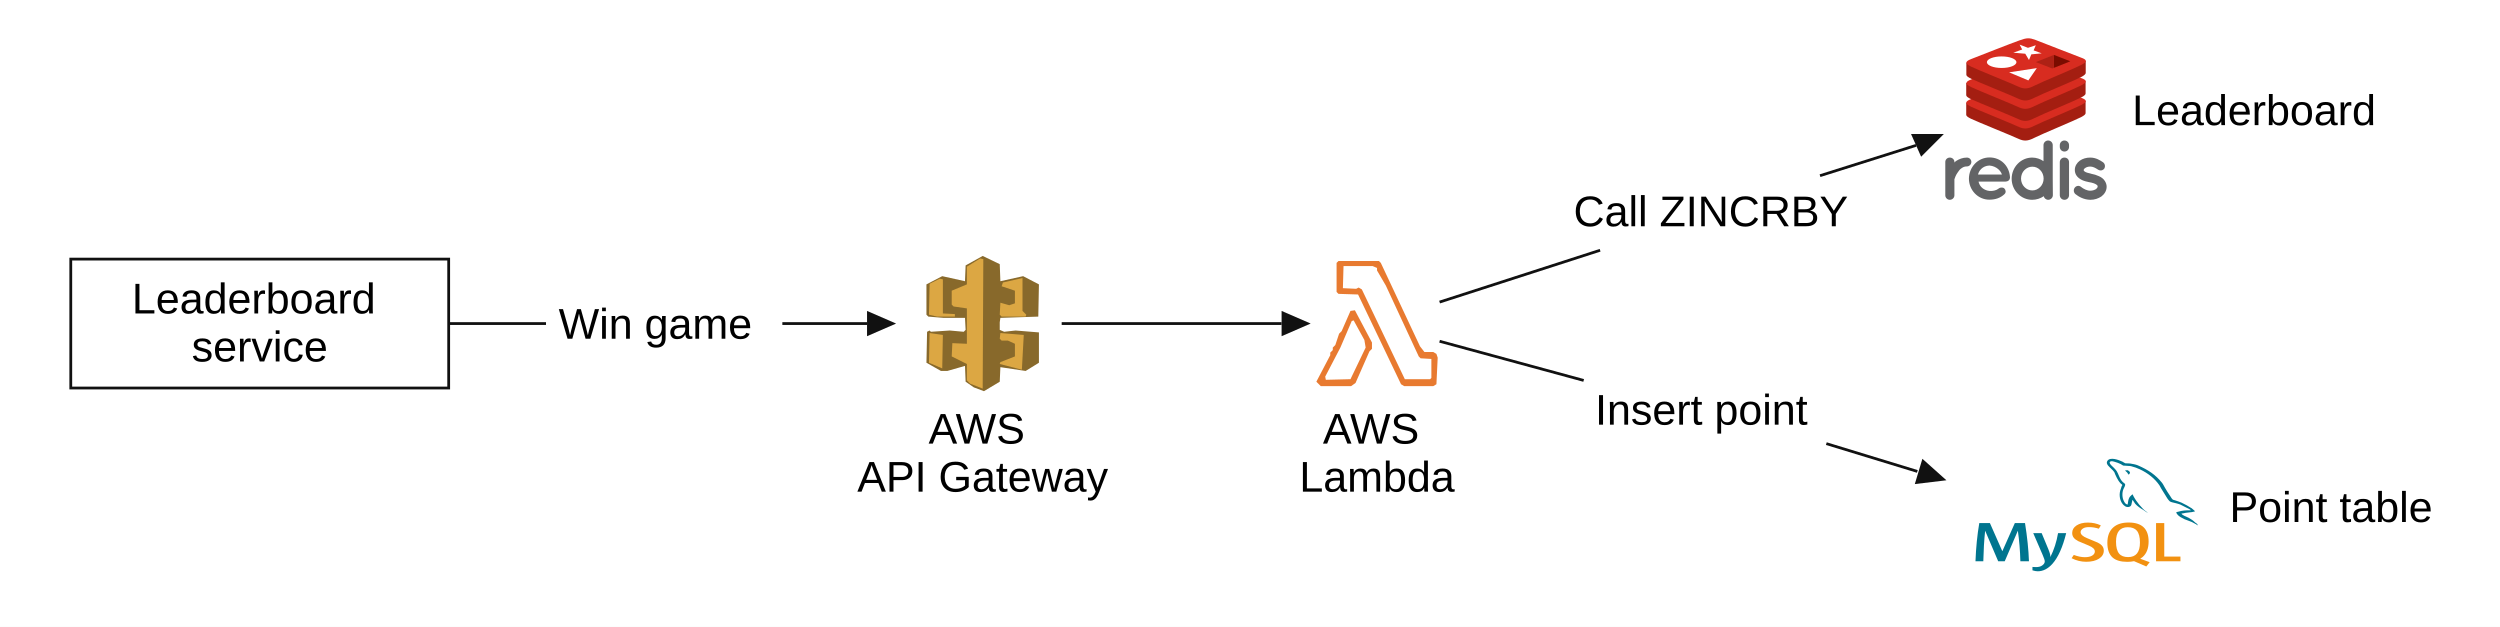
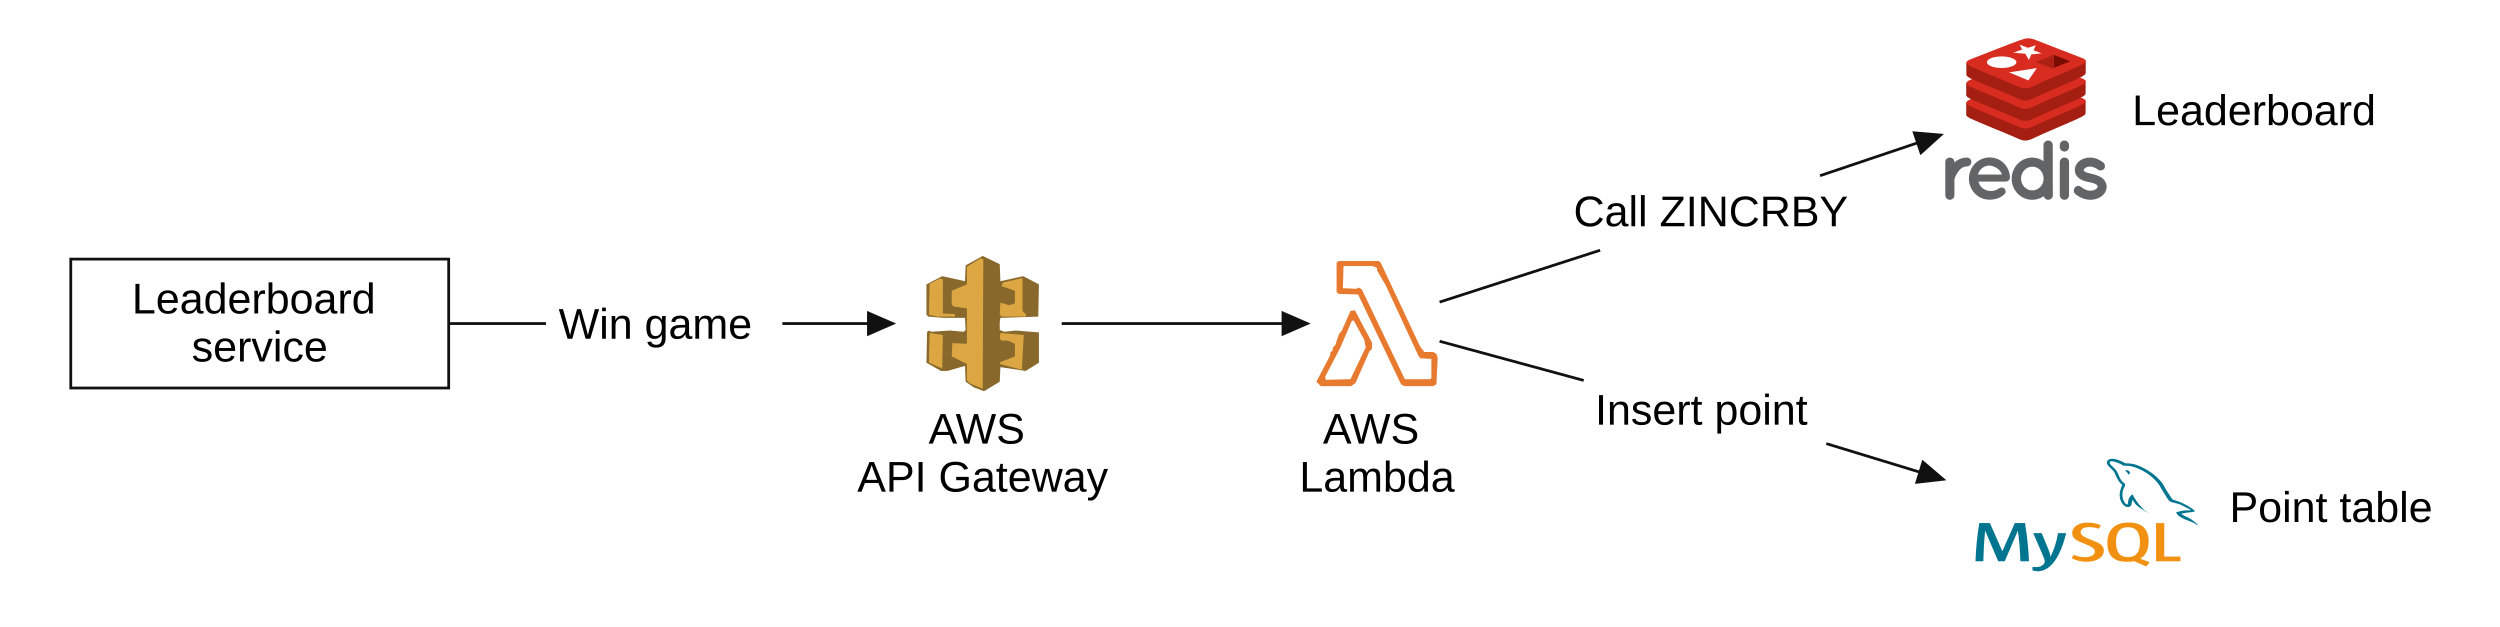
<svg xmlns="http://www.w3.org/2000/svg" width="1978" height="496" viewBox="0 0 1978 496" role="img" aria-labelledby="title desc">
  <defs>
    <style>
      text{font-family:Arial,Helvetica,"Liberation Sans",sans-serif;fill:#000;font-weight:400}
      .outline{fill:#fff;stroke:#111;stroke-width:2.2}
      .shaft{fill:none;stroke:#111;stroke-width:2.2;stroke-linecap:butt}
      .arrow-head{fill:#111}
      .node-label{font-size:34px;text-anchor:middle}
      .flow-label{font-size:34px}
      .aws-label{font-size:34px;text-anchor:middle}
      .branch-label{font-size:34px}
      .store-label{font-size:34px}
    </style>
    <symbol id="redis-logo" viewBox="0 0 128 128" preserveAspectRatio="xMidYMid meet">
      <path fill="#636466" d="M21.4 97.6c0 1.8-1.5 3.5-3.5 3.5-1.5 0-2.8.4-4 1.3-1.3.8-2.2 1.9-3 3.2-1.6 2.1-2.4 4.6-2.7 5.5v12.5c0 1.9-1.6 3.5-3.6 3.5-1.9 0-3.5-1.6-3.5-3.5v-26c0-1.9 1.6-3.4 3.5-3.4 2 0 3.6 1.5 3.6 3.4v.5c.4-.5.9-1 1.4-1.3 2.2-1.4 5-2.6 8.3-2.6 2 0 3.5 1.5 3.5 3.4zm-1.9 13c.1-9 7-16.5 16.1-16.5 8.6 0 15.3 6.4 15.9 15.3v.3c0 .1 0 .5-.1.6-.2 1.6-1.6 2.6-3.4 2.6H27c.3 1.5 1.1 3.2 2.2 4.3 1.4 1.6 4 2.8 6.3 3 2.4.2 5.2-.4 6.8-1.6 1.4-1.4 4.1-1.3 4.9-.2.9.9 1.5 2.9 0 4.3-3.2 3-7.1 4.3-11.8 4.3-8.9 0-15.9-7.5-15.9-16.4zm7.1-3.2h18.6c-.7-2.6-4-6.5-9.7-7-5.6.2-8.3 4.3-8.9 7zm58.3 16.1c0 1.9-1.6 3.6-3.6 3.6-1.8 0-3.2-1.3-3.5-2.8-2.5 1.7-5.7 2.8-9 2.8-8.9 0-16-7.5-16-16.4 0-9 7.1-16.5 16-16.5 3.2 0 6.4 1.1 8.8 2.8V84.5c0-1.9 1.6-3.6 3.6-3.6s3.6 1.6 3.6 3.6v26.2l.1 12.8zm-16-22.2c-2.4 0-4.5 1-6.2 2.7-1.6 1.6-2.6 4-2.6 6.6 0 2.5 1 4.9 2.6 6.5 1.6 1.7 3.8 2.7 6.2 2.7 2.4 0 4.5-1 6.2-2.7 1.6-1.6 2.6-4 2.6-6.5 0-2.6-1-5-2.6-6.6-1.6-1.7-3.7-2.7-6.2-2.7zm28.6-15.4c0 2-1.5 3.6-3.6 3.6-2 0-3.6-1.6-3.6-3.6v-1.4c0-2 1.6-3.6 3.6-3.6s3.6 1.6 3.6 3.6v1.4zm0 11.9v25.7c0 2-1.5 3.6-3.6 3.6-2 0-3.6-1.6-3.6-3.6V97.8c0-2.1 1.6-3.6 3.6-3.6 2.1 0 3.6 1.5 3.6 3.6zm4.5 19.8c1.2-1.6 3.5-1.8 4.9-.5 1.7 1.4 4.7 3 7.2 2.9 1.8 0 3.4-.6 4.5-1.3.9-.8 1.2-1.4 1.2-2 0-.3-.1-.5-.2-.7-.1-.2-.3-.5-.9-.8-.9-.7-2.9-1.4-5.3-1.8h-.1c-2-.4-4-.9-5.7-1.7-1.8-.9-3.4-2-4.5-3.8-.7-1.2-1.1-2.6-1.1-4.1 0-3 1.7-5.6 3.9-7.2 2.3-1.6 5.1-2.4 8.1-2.4 4.5 0 7.8 2.2 9.9 3.6 1.6 1.1 2 3.2 1.1 4.9-1.1 1.6-3.2 2-4.9.9-2.1-1.4-4-2.4-6.1-2.4-1.6 0-3.1.5-4 1.2-.9.6-1.1 1.2-1.1 1.5 0 .3 0 .3.1.5.1.1.3.4.7.7.9.6 2.6 1.2 4.8 1.6l.1.1h.1c2.2.4 4.2 1 6.1 1.9 1.8.8 3.6 2 4.7 3.9.8 1.3 1.3 2.8 1.3 4.3 0 3.2-1.8 5.9-4.1 7.6-2.4 1.6-5.3 2.6-8.6 2.6-5.1-.1-9.1-2.4-11.7-4.5-1.4-1.3-1.6-3.5-.4-5z" />
      <path fill="#A41E11" d="M106.9 62.7c-5 2.6-30.7 13.2-36.2 16-5.5 2.9-8.5 2.8-12.8.8-4.4-2.1-31.7-13.1-36.7-15.5-2.5-1.2-3.8-2.2-3.8-3.1v-9.4s35.6-7.8 41.4-9.8c5.8-2.1 7.8-2.1 12.6-.3 4.9 1.8 34.2 7.1 39 8.8v9.3c.1.9-1 1.9-3.5 3.2z" />
      <path fill="#D82C20" d="M106.9 53.3c-5 2.6-30.7 13.2-36.2 16-5.5 2.9-8.5 2.8-12.8.8C53.5 68 26.2 57 21.2 54.6c-4.9-2.4-5-4-.2-5.9 4.8-1.9 32.1-12.6 37.8-14.6 5.8-2.1 7.8-2.1 12.6-.3 4.9 1.8 30.5 12 35.3 13.7 5 1.8 5.2 3.2.2 5.8z" />
      <path fill="#A41E11" d="M106.9 47.4c-5 2.6-30.7 13.2-36.2 16-5.5 2.9-8.5 2.8-12.8.8-4.4-2.1-31.7-13.2-36.7-15.5-2.5-1.2-3.8-2.2-3.8-3.1v-9.4s35.6-7.8 41.4-9.8c5.8-2.1 7.8-2.1 12.6-.3 4.9 1.8 34.2 7.1 39 8.8v9.3c.1.9-1 1.9-3.5 3.2z" />
      <path fill="#D82C20" d="M106.9 38c-5 2.6-30.7 13.2-36.2 16-5.5 2.9-8.5 2.8-12.8.8-4.3-2.1-31.7-13.1-36.6-15.5-4.9-2.4-5-4-.2-5.9 4.8-1.9 32.1-12.6 37.8-14.6 5.8-2.1 7.8-2.1 12.6-.3 4.9 1.8 30.5 12 35.3 13.7 4.9 1.7 5.1 3.2.1 5.8z" />
      <path fill="#A41E11" d="M106.9 31.5c-5 2.6-30.7 13.2-36.2 16-5.5 2.9-8.5 2.8-12.8.8-4.3-2.1-31.7-13.1-36.6-15.5-2.5-1.2-3.8-2.2-3.8-3.1v-9.4s35.6-7.8 41.4-9.8c5.8-2.1 7.8-2.1 12.6-.3 4.9 1.8 34.2 7.1 39 8.8v9.3c0 .8-1.1 1.9-3.6 3.2z" />
      <path fill="#D82C20" d="M106.9 22.1c-5 2.6-30.7 13.2-36.2 16-5.5 2.9-8.5 2.8-12.8.8-4.3-2.1-31.7-13.1-36.6-15.5s-5-4-.2-5.9c4.8-1.9 32.1-12.6 37.8-14.6C64.7.8 66.7.8 71.5 2.6c4.9 1.8 30.5 12 35.3 13.7 4.9 1.7 5.1 3.2.1 5.8z" />
      <path fill="#fff" d="M76.2 13l-8.1.8-1.8 4.4-2.9-4.9-9.3-.8L61 10l-2-3.8 6.5 2.5 6.1-2-1.7 4zM65.8 34.1l-15-6.3 21.6-3.3z" />
      <ellipse fill="#fff" cx="45" cy="19.9" rx="11.5" ry="4.5" />
      <path fill="#7A0C00" d="M85.7 14.2l12.8 5-12.8 5.1z" />
      <path fill="#AD2115" d="M71.6 19.8l14.1-5.6v10.1l-1.3.5z" />
    </symbol>
    <symbol id="mysql-logo" viewBox="0 0 388.12 264.29" preserveAspectRatio="none">
      <path fill="#00758f" d="M93.312 240.773H78.337c-.527-25.345-1.987-49.177-4.373-71.501h-.132l-22.801 71.501H39.629l-22.663-71.501h-.134c-1.681 21.44-2.739 45.272-3.181 71.501H-.003c.882-31.899 3.091-61.802 6.625-89.715h18.561l21.606 65.92h.132l21.738-65.92H86.42c3.889 32.691 6.185 62.603 6.891 89.715" />
      <path fill="#00758f" d="M158.274 174.583c-6.098 33.177-14.142 57.288-24.127 72.328-7.779 11.589-16.302 17.383-25.582 17.383-2.474 0-5.525-.747-9.145-2.232v-7.998c1.769.26 3.844.398 6.23.398 4.33 0 7.819-1.199 10.473-3.594 3.179-2.918 4.77-6.197 4.77-9.832 0-2.482-1.241-7.576-3.711-15.281l-16.436-51.173h14.712l11.796 38.273c2.65 8.69 3.755 14.756 3.313 18.213 6.452-17.278 10.959-36.107 13.523-56.486h14.183" />
      <path fill="#f29111" d="M223.875 215.906c0 7.608-2.788 13.855-8.346 18.742-5.562 4.865-13.035 7.304-22.392 7.304-8.752 0-17.234-2.807-25.45-8.376l3.843-7.707c7.071 3.544 13.469 5.314 19.214 5.314 5.389 0 9.607-1.203 12.658-3.579 3.044-2.393 4.869-5.73 4.869-9.963 0-5.327-3.705-9.881-10.503-13.701-6.276-3.453-18.819-10.662-18.819-10.662-6.796-4.971-10.203-10.304-10.203-19.091 0-7.268 2.541-13.142 7.616-17.611 5.086-4.478 11.649-6.717 19.685-6.717 8.306 0 15.86 2.222 22.662 6.652l-3.456 7.699c-5.821-2.475-11.561-3.717-17.22-3.717-4.592 0-8.131 1.106-10.598 3.329-2.481 2.205-4.015 5.042-4.015 8.5 0 5.313 3.786 9.922 10.776 13.816 6.355 3.455 19.204 10.804 19.204 10.804 6.99 4.961 10.473 10.251 10.473 18.964" />
      <path fill="#f29111" fill-rule="evenodd" d="M250.647 222.826c-3.625-5.848-5.44-15.233-5.44-28.173 0-22.59 6.851-33.893 20.546-33.893 7.161 0 12.416 2.703 15.777 8.104 3.62 5.851 5.435 15.154 5.435 27.913 0 22.772-6.851 34.162-20.546 34.162-7.159 0-12.416-2.701-15.772-8.113m53.284 20.11-16.446-8.132c1.464-1.204 2.855-2.503 4.114-4.007 6.983-8.231 10.477-20.414 10.477-36.542 0-29.68-11.621-44.529-34.861-44.529-11.399 0-20.283 3.764-26.645 11.302-6.985 8.241-10.473 20.378-10.473 36.415 0 15.77 3.091 27.339 9.277 34.688 5.636 6.642 14.16 9.968 25.57 9.968 4.257 0 8.163-.525 11.714-1.577l21.417 12.497 5.839-10.084" />
      <path fill="#f29111" d="M357.618 240.773h-42.546v-89.715h14.317v78.679h28.229v11.036" />
      <path fill="#00758f" fill-rule="evenodd" d="M375.589 121.008c-8.653-.217-15.354.649-20.974 3.035-1.622.65-4.213.65-4.435 2.71.871.865.975 2.273 1.737 3.47 1.294 2.168 3.56 5.09 5.618 6.612 2.27 1.735 4.541 3.463 6.922 4.98 4.213 2.613 8.972 4.124 13.074 6.727 2.386 1.515 4.756 3.465 7.142 5.095 1.185.867 1.936 2.278 3.456 2.815v-.328c-.763-.973-.975-2.383-1.728-3.473-1.079-1.075-2.162-2.057-3.245-3.136-3.137-4.227-7.034-7.909-11.24-10.945-3.463-2.391-11.034-5.643-12.434-9.642l-.219-.222c2.379-.22 5.195-1.088 7.463-1.746 3.67-.973 7.022-.753 10.806-1.725 1.732-.437 3.462-.983 5.199-1.516v-.982c-1.957-1.947-3.356-4.552-5.41-6.393-5.509-4.768-11.57-9.426-17.839-13.334-3.356-2.169-7.68-3.571-11.249-5.418-1.291-.652-3.451-.973-4.211-2.063-1.947-2.384-3.033-5.523-4.435-8.346-3.132-5.955-6.165-12.565-8.863-18.863-1.945-4.224-3.135-8.449-5.514-12.354-11.14-18.431-23.244-29.59-41.839-40.54-4.001-2.279-8.757-3.254-13.834-4.447-2.707-.113-5.407-.324-8.11-.43-1.732-.762-3.465-2.824-4.975-3.799-6.165-3.9-22.05-12.354-26.594-1.19-2.92 7.05 4.324 13.984 6.812 17.562 1.836 2.49 4.218 5.313 5.509 8.127.758 1.844.975 3.799 1.735 5.747 1.727 4.768 3.347 10.081 5.622 14.528 1.185 2.277 2.481 4.665 3.994 6.714.873 1.2 2.381 1.735 2.707 3.692-1.508 2.165-1.626 5.417-2.49 8.129-3.89 12.25-2.379 27.424 3.137 36.42 1.725 2.71 5.839 8.673 11.353 6.392 4.865-1.948 3.784-8.127 5.188-13.543.323-1.31.106-2.17.753-3.036v.22c1.513 3.03 3.031 5.95 4.435 8.995 3.356 5.306 9.189 10.836 14.058 14.518 2.587 1.959 4.643 5.313 7.886 6.509v-.327h-.213c-.651-.973-1.621-1.41-2.487-2.165-1.945-1.953-4.103-4.339-5.622-6.505-4.539-6.068-8.545-12.793-12.104-19.73-1.735-3.368-3.246-7.05-4.652-10.408-.647-1.295-.647-3.252-1.73-3.901-1.626 2.382-3.999 4.445-5.186 7.363-2.056 4.666-2.271 10.41-3.033 16.375-.43.113-.212 0-.43.215-3.455-.866-4.645-4.443-5.945-7.468-3.243-7.706-3.788-20.063-.972-28.953.753-2.272 4.005-9.426 2.702-11.594-.653-2.068-2.813-3.25-4-4.882-1.402-2.059-2.924-4.656-3.888-6.937-2.596-6.068-3.901-12.791-6.703-18.86-1.298-2.823-3.573-5.75-5.405-8.347-2.058-2.927-4.326-4.986-5.95-8.451-.536-1.195-1.294-3.148-.432-4.445.212-.868.651-1.195 1.517-1.413 1.398-1.193 5.403.322 6.805.973 4.003 1.621 7.355 3.147 10.702 5.419 1.515 1.087 3.137 3.145 5.079 3.692h2.275c3.458.753 7.353.211 10.598 1.19 5.726 1.842 10.914 4.552 15.566 7.479 14.158 8.998 25.834 21.792 33.722 37.073 1.301 2.49 1.846 4.769 3.033 7.365 2.271 5.322 5.084 10.742 7.35 15.94 2.269 5.095 4.435 10.294 7.683 14.528 1.617 2.273 8.105 3.465 11.025 4.658 2.158.973 5.514 1.841 7.461 3.032 3.675 2.272 7.343 4.878 10.808 7.375 1.725 1.301 7.133 4.008 7.459 6.179" />
      <path fill="#00758f" fill-rule="evenodd" d="M265.314 26.797c-1.834 0-3.127.223-4.432.545v.217h.21c.873 1.73 2.388 2.932 3.46 4.447.871 1.734 1.629 3.462 2.493 5.2l.21-.221c1.525-1.079 2.28-2.812 2.28-5.417-.654-.764-.756-1.517-1.301-2.28-.647-1.081-2.053-1.623-2.92-2.491" />
    </symbol>
    <symbol id="aws-api-gateway" viewBox="570 55 90 108" preserveAspectRatio="xMidYMid meet">
      <path fill="#88692b" d="M616 162.5 608 159.5 601.5 155 601 142.5 587 146.5 582 146.5 570.5 140 571 115.5 573 114.5 574 115.5 589 114.5 600 115.5 601.5 114 601 104.5 584 104.5 572 103.5 570.5 102 570.5 78 583 71.5 601 75.5 601.5 63 615 55.5 628.5 62 629 75.5 647 71.5 659.5 78 659 103.5 629 104.5 628.5 108 628.5 114 632 115.5 641 114.5 659.5 116 659.5 140 649 146.5 629 143.5 628.5 155 616 162.5Z" />
      <path fill="#dca743" d="M615 160.5 605 156.5 602.5 154 602.5 141 590.5 135 591 124.5 602.5 125 602.5 97 592 95.5 590.5 94 590.5 83 602.5 78 602.5 64 613 57.5 615.5 58 615 160.5ZM649 103.5 630 103.5 628.5 102 629 92.5 636 94.5 640.5 93 640.5 83 630 79.5 631 76.5 646.5 73 646.5 99 649.5 102 649 103.5ZM593 103.5 579 103.5 572.5 102 573 77.5 581 73.5 583.5 74 583.5 101 593 101.5 593 103.5ZM583 144.5 572.5 140 573 116.5 583.5 118 583 144.5ZM646 145.5 628.5 141 629 139.5 640.5 135 640.5 125 635 122.5 630 122.5 628.5 121 629 116.5 647.5 118 646 145.5Z" />
    </symbol>
    <symbol id="aws-lambda" viewBox="868 59 97 100" preserveAspectRatio="xMidYMid meet">
      <path fill="#e87a30" fill-rule="evenodd" d="M961 158.5 938 158.5 935.5 157 901.5 86 886 85.5 884.5 84 884.5 61 886 59.5 918 59.5 919.5 61 950.5 127 954 131.5 961 131.5 963.5 133 964.5 136 963.5 157 961 158.5ZM958.5 153 959.5 152 959.5 137 951 136.5 949.5 135 923.5 79 916.5 67 916.5 65 913 63.5 890 63.5 889.5 81 900 81.5 902 80.5 904.5 82 938.5 153 958.5 153ZM896 158.5 872 158.5 868.5 155 879.5 134 879.5 132 881.5 130 881.5 128 883.5 126 886.5 117 888.5 115 895.5 99 899 98.5 912.5 124 912.5 129 910.5 131 899.5 156 896 158.5ZM895.5 153 907.5 128 906.5 122 898 106.5 896.5 107 887.5 128 875.5 151 876 153.5 895.5 153Z" />
    </symbol>
  </defs>
  <rect width="1978" height="496" fill="#fff" />
  <g id="leaderboard-service">
    <rect class="outline" x="56" y="205" width="299" height="102" />
    <text class="node-label" x="205.5" y="248">
      <tspan x="205.5">Leaderboard</tspan>
      <tspan x="205.5" dy="38">service</tspan>
    </text>
  </g>
  <g id="win-game-flow">
    <path id="win-game-leading-shaft" class="shaft" data-connector="true" d="M355 256H432" />
    <text class="flow-label" x="442" y="268">Win game</text>
-     <path id="win-game-trailing-shaft" class="shaft" data-connector="true" d="M619 256H686" />
-     <polygon id="win-game-arrowhead" class="arrow-head" points="709,256 686,246 686,266" />
+     <path id="win-game-trailing-shaft" class="shaft" data-connector="true" d="M619 256L687 256" />
+     <polygon id="win-game-arrowhead" class="arrow-head" points="709,256 686,266 686,246" />
  </g>
  <g id="api-gateway-node">
    <use href="#aws-api-gateway" x="729" y="202" width="97" height="108" />
    <text class="aws-label" x="777.5" y="351">
      <tspan x="777.5">AWS</tspan>
      <tspan x="777.5" dy="38">API Gateway</tspan>
    </text>
  </g>
  <g id="api-to-lambda-flow">
-     <path id="api-to-lambda-shaft" class="shaft" data-connector="true" d="M840 256H1014" />
-     <polygon id="api-to-lambda-arrowhead" class="arrow-head" points="1037,256 1014,246 1014,266" />
+     <path id="api-to-lambda-shaft" class="shaft" data-connector="true" d="M840 256L1015 256" />
+     <polygon id="api-to-lambda-arrowhead" class="arrow-head" points="1037,256 1014,266 1014,246" />
  </g>
  <g id="lambda-node">
    <use href="#aws-lambda" x="1040" y="206" width="99" height="100" />
    <text class="aws-label" x="1089.5" y="351">
      <tspan x="1089.5">AWS</tspan>
      <tspan x="1089.5" dy="38">Lambda</tspan>
    </text>
  </g>
  <g id="redis-score-flow">
    <path id="redis-score-leading-shaft" class="shaft" data-connector="true" d="M1139 239L1266 198" />
    <text class="branch-label" x="1245" y="179">Call ZINCRBY</text>
-     <path id="redis-score-trailing-shaft" class="shaft" data-connector="true" d="M1440 139L1516 115" />
-     <polygon id="redis-score-arrowhead" class="arrow-head" points="1538,106 1520,124 1512,106" />
+     <path id="redis-score-trailing-shaft" class="shaft" data-connector="true" d="M1440 139L1517.15 113.021" />
+     <polygon id="redis-score-arrowhead" class="arrow-head" points="1538,106 1519.394,122.817 1513.011,103.863" />
  </g>
  <g id="mysql-point-flow">
    <path id="mysql-point-leading-shaft" class="shaft" data-connector="true" d="M1139 270L1253 301" />
    <text class="branch-label" x="1262" y="336">Insert point</text>
-     <path id="mysql-point-trailing-shaft" class="shaft" data-connector="true" d="M1445 351L1517 373" />
-     <polygon id="mysql-point-arrowhead" class="arrow-head" points="1540,380 1515,383 1521,363" />
+     <path id="mysql-point-trailing-shaft" class="shaft" data-connector="true" d="M1445 351L1518.959 373.577" />
+     <polygon id="mysql-point-arrowhead" class="arrow-head" points="1540,380 1515.082,382.849 1520.922,363.721" />
  </g>
  <g id="data-stores">
    <use href="#redis-logo" x="1538" y="29" width="130" height="130" />
    <text class="store-label" x="1687" y="99">Leaderboard</text>
    <use href="#mysql-logo" x="1563" y="363" width="176" height="89" />
    <text class="store-label" x="1764" y="413">Point table</text>
  </g>
</svg>
